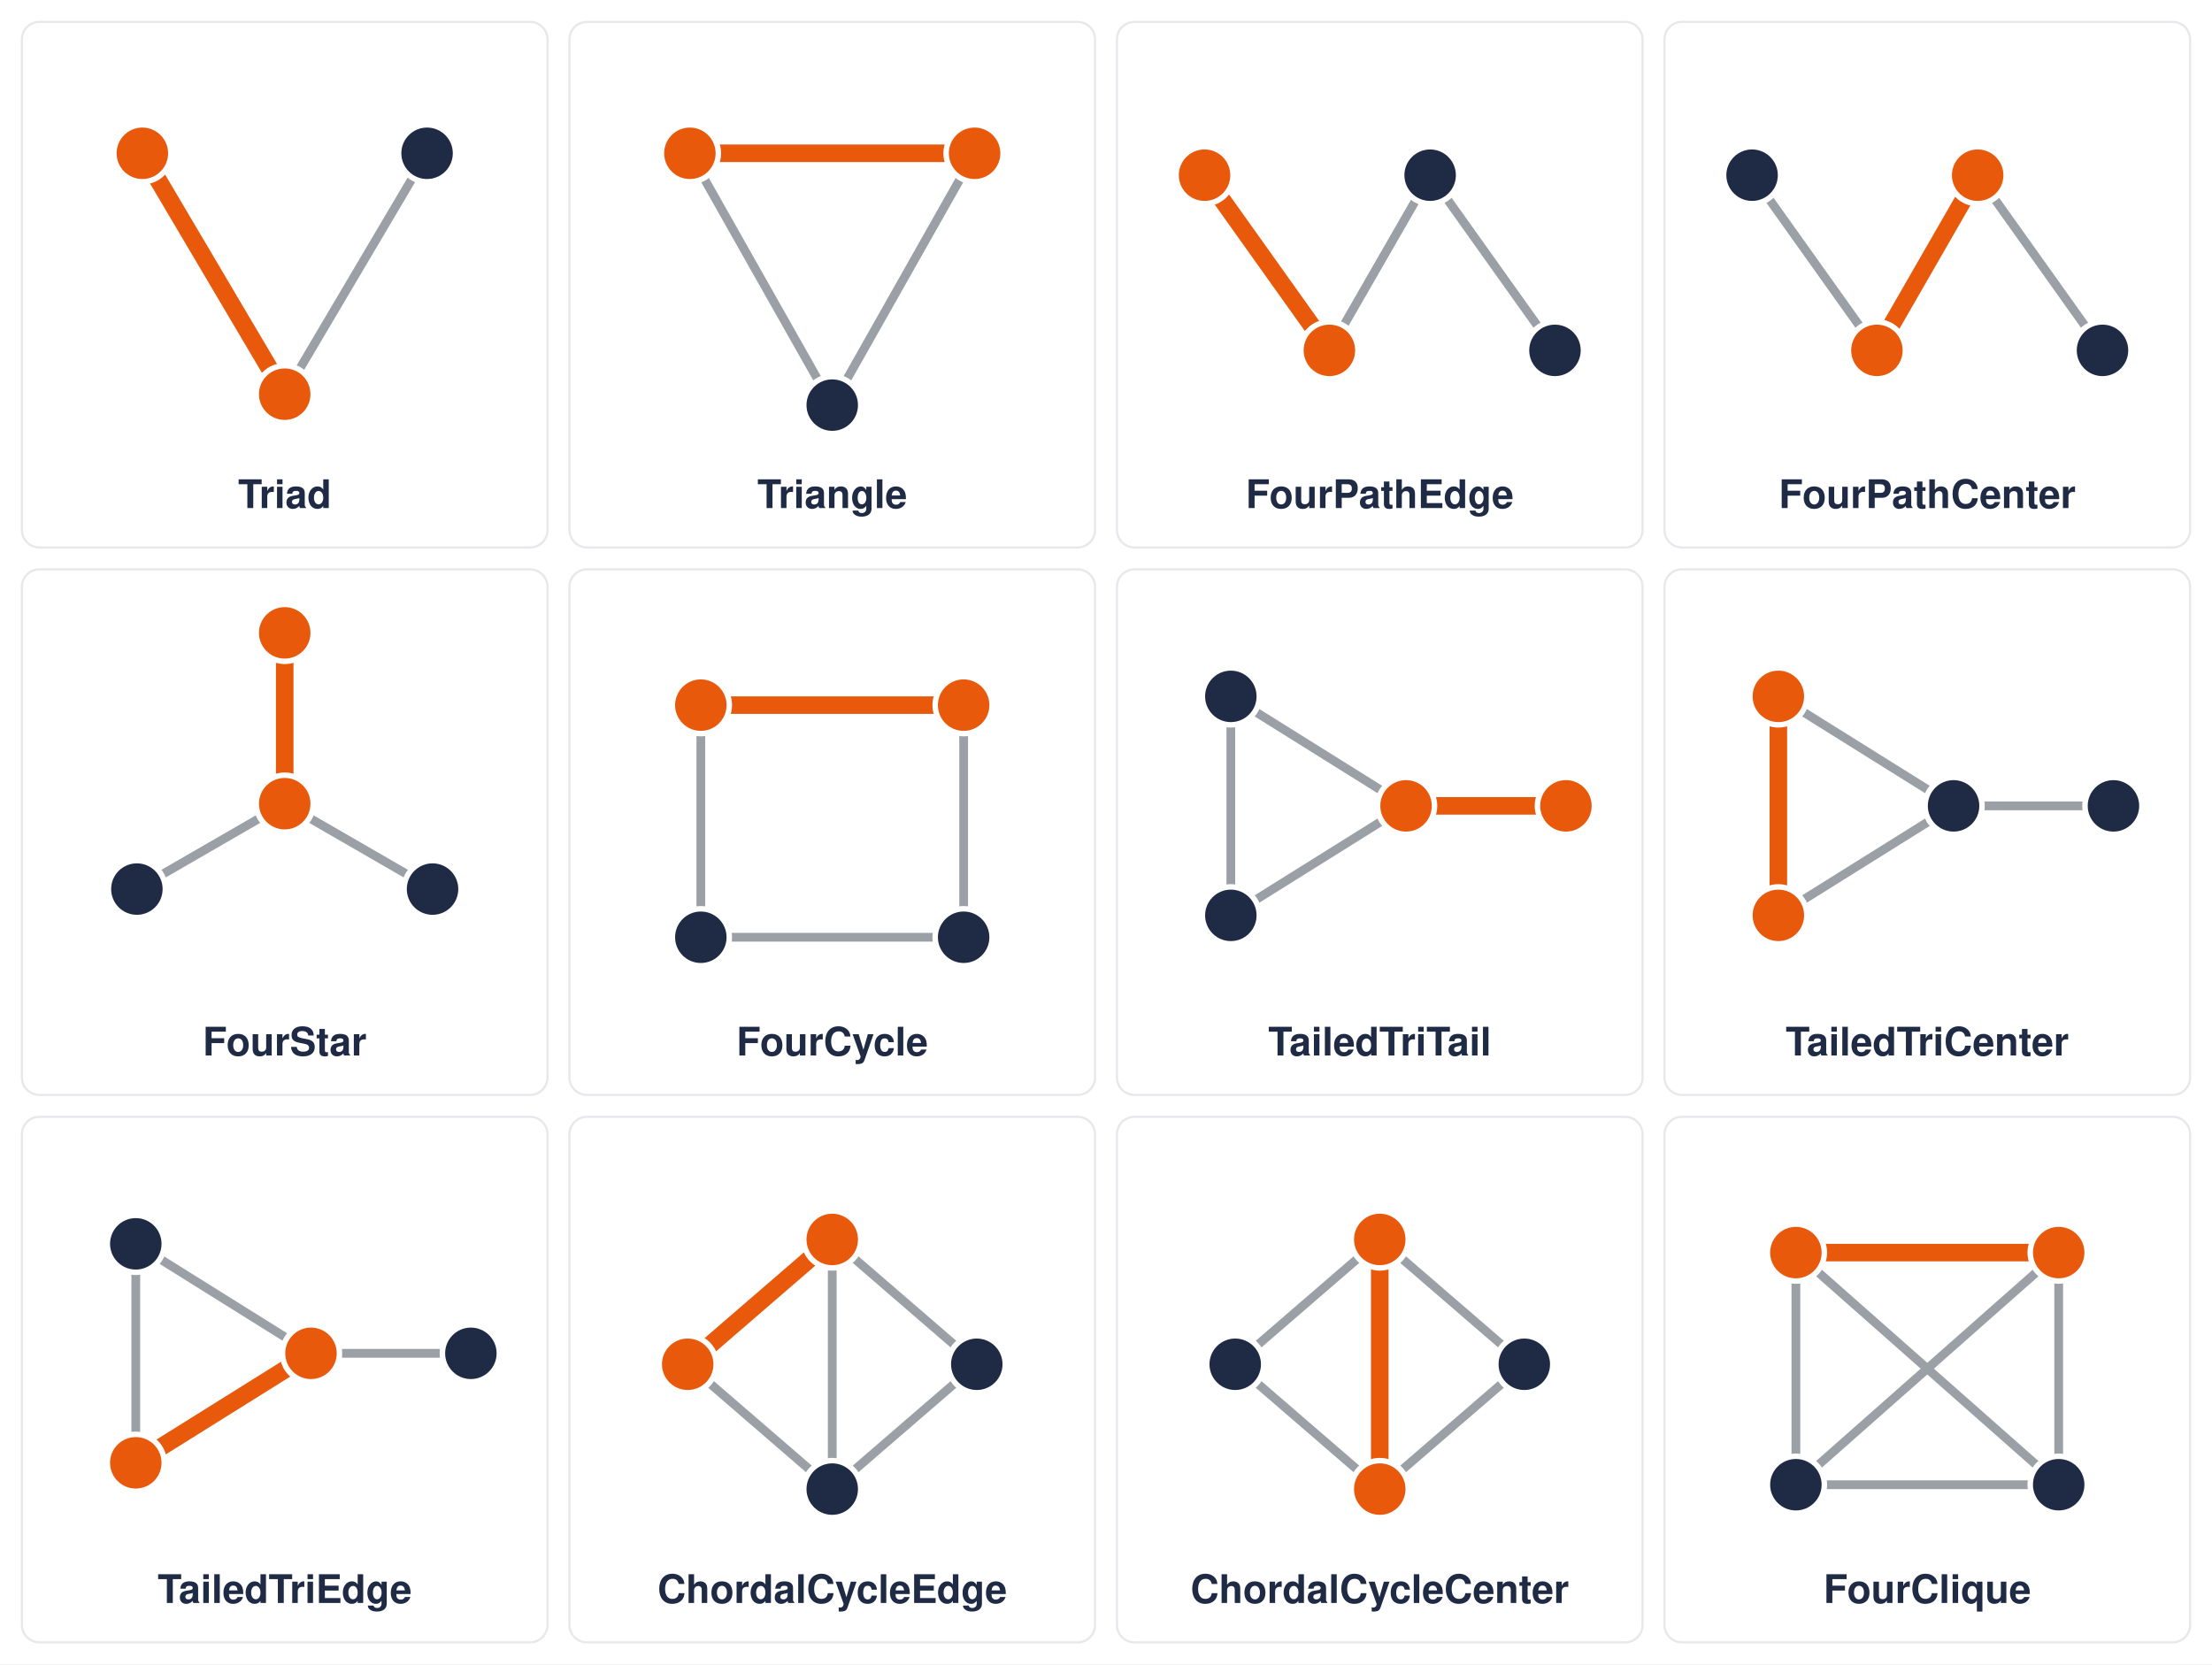
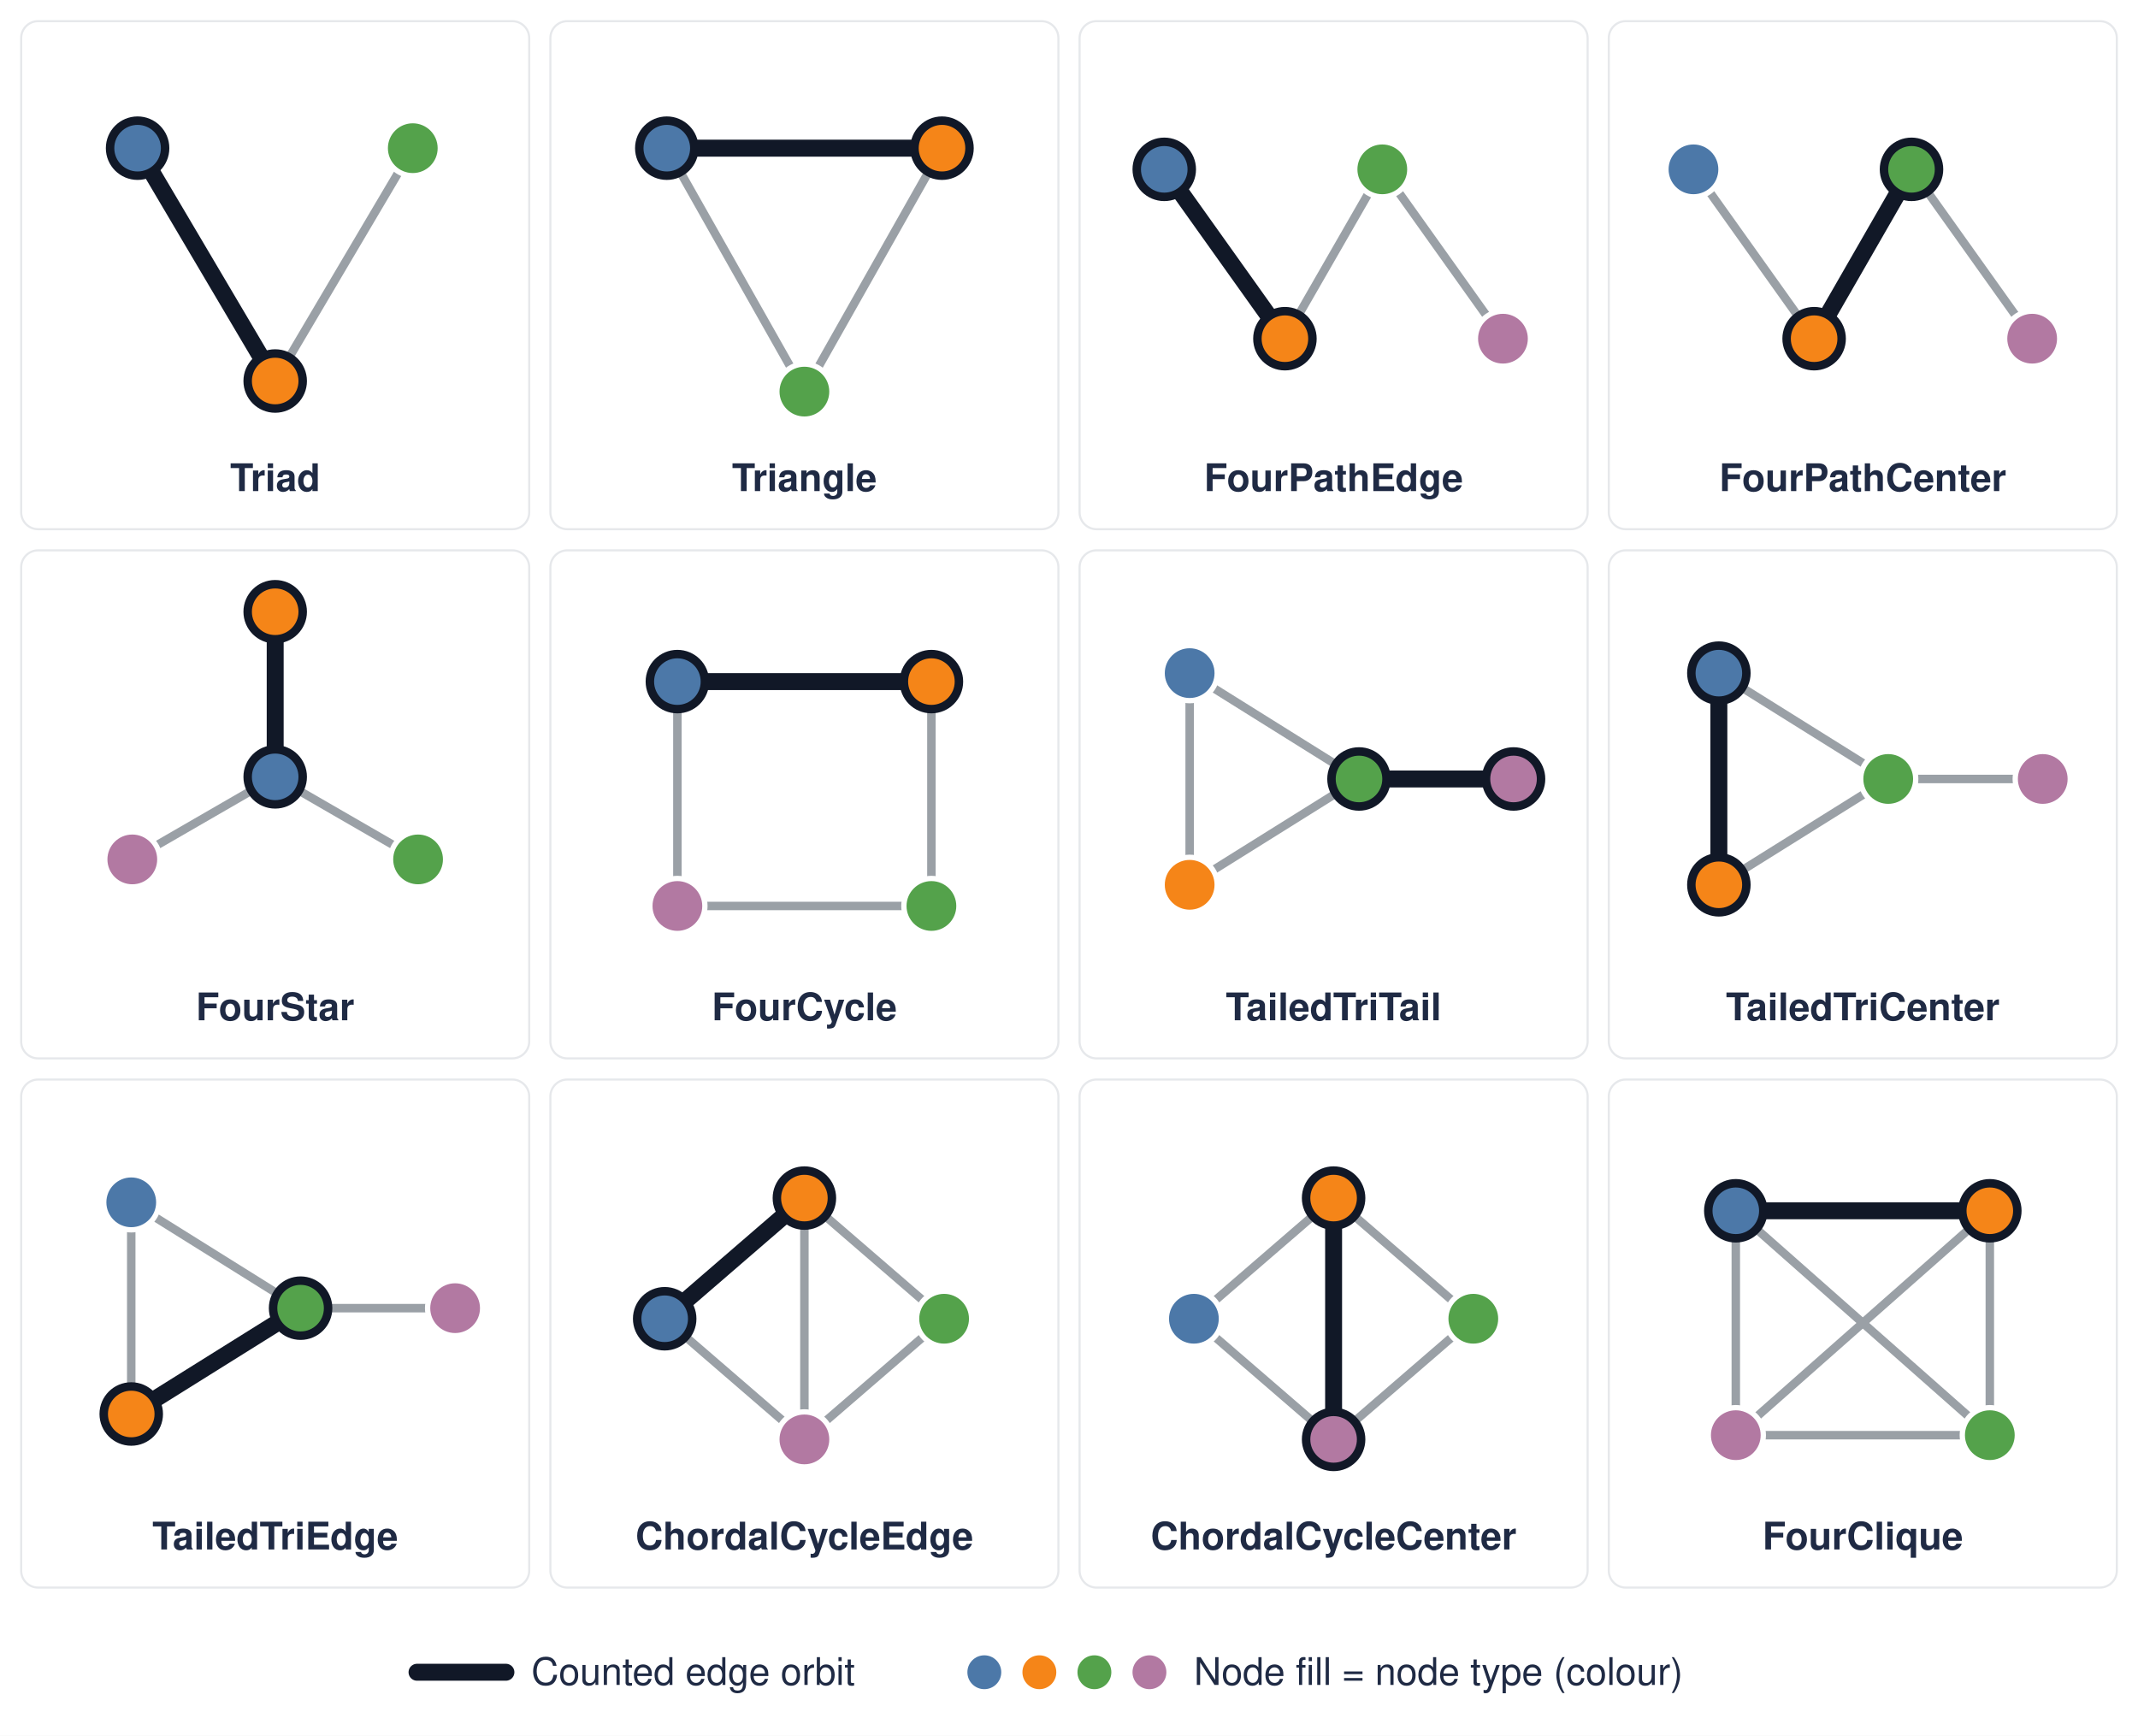
- <svg xmlns="http://www.w3.org/2000/svg" viewBox="0 0 1010 760" width="1010" height="760" role="img" aria-label="The twelve heterogeneous-graphlet edge orbits">
-   <rect width="1010" height="760" fill="#ffffff" />
+ <svg xmlns="http://www.w3.org/2000/svg" viewBox="0 0 1010 820" width="1010" height="820" role="img" aria-label="The twelve heterogeneous-graphlet edge orbits">
+   <rect width="1010" height="820" fill="#ffffff" />
  <rect x="10" y="10" width="240" height="240" fill="#ffffff" stroke="#e6e8eb" stroke-width="1" rx="8" />
  <line x1="130.0" y1="180.0" x2="195.0" y2="70.0" stroke="#9aa0a6" stroke-width="4" stroke-linecap="round" />
-   <line x1="65.0" y1="70.0" x2="130.0" y2="180.0" stroke="#e8590c" stroke-width="8" stroke-linecap="round" />
-   <circle cx="65.0" cy="70.0" r="13" fill="#e8590c" stroke="#ffffff" stroke-width="2.5" />
-   <circle cx="130.0" cy="180.0" r="13" fill="#e8590c" stroke="#ffffff" stroke-width="2.5" />
-   <circle cx="195.0" cy="70.0" r="13" fill="#1f2a44" stroke="#ffffff" stroke-width="2.5" />
+   <line x1="65.0" y1="70.0" x2="130.0" y2="180.0" stroke="#111827" stroke-width="8" stroke-linecap="round" />
+   <circle cx="65.0" cy="70.0" r="13" fill="#4c78a8" stroke="#111827" stroke-width="4" />
+   <circle cx="130.0" cy="180.0" r="13" fill="#f58518" stroke="#111827" stroke-width="4" />
+   <circle cx="195.0" cy="70.0" r="13" fill="#54a24b" stroke="#ffffff" stroke-width="2.5" />
  <text x="130.0" y="232" text-anchor="middle" font-family="Segoe UI, Helvetica, Arial, sans-serif" font-size="18" font-weight="600" fill="#1f2a44">Triad</text>
  <rect x="260" y="10" width="240" height="240" fill="#ffffff" stroke="#e6e8eb" stroke-width="1" rx="8" />
  <line x1="445.0" y1="70.0" x2="380.0" y2="185.0" stroke="#9aa0a6" stroke-width="4" stroke-linecap="round" />
  <line x1="315.0" y1="70.0" x2="380.0" y2="185.0" stroke="#9aa0a6" stroke-width="4" stroke-linecap="round" />
-   <line x1="315.0" y1="70.0" x2="445.0" y2="70.0" stroke="#e8590c" stroke-width="8" stroke-linecap="round" />
-   <circle cx="315.0" cy="70.0" r="13" fill="#e8590c" stroke="#ffffff" stroke-width="2.5" />
-   <circle cx="445.0" cy="70.0" r="13" fill="#e8590c" stroke="#ffffff" stroke-width="2.5" />
-   <circle cx="380.0" cy="185.0" r="13" fill="#1f2a44" stroke="#ffffff" stroke-width="2.5" />
+   <line x1="315.0" y1="70.0" x2="445.0" y2="70.0" stroke="#111827" stroke-width="8" stroke-linecap="round" />
+   <circle cx="315.0" cy="70.0" r="13" fill="#4c78a8" stroke="#111827" stroke-width="4" />
+   <circle cx="445.0" cy="70.0" r="13" fill="#f58518" stroke="#111827" stroke-width="4" />
+   <circle cx="380.0" cy="185.0" r="13" fill="#54a24b" stroke="#ffffff" stroke-width="2.5" />
  <text x="380.0" y="232" text-anchor="middle" font-family="Segoe UI, Helvetica, Arial, sans-serif" font-size="18" font-weight="600" fill="#1f2a44">Triangle</text>
  <rect x="510" y="10" width="240" height="240" fill="#ffffff" stroke="#e6e8eb" stroke-width="1" rx="8" />
  <line x1="607.0" y1="160.0" x2="653.0" y2="80.0" stroke="#9aa0a6" stroke-width="4" stroke-linecap="round" />
  <line x1="653.0" y1="80.0" x2="710.0" y2="160.0" stroke="#9aa0a6" stroke-width="4" stroke-linecap="round" />
-   <line x1="550.0" y1="80.0" x2="607.0" y2="160.0" stroke="#e8590c" stroke-width="8" stroke-linecap="round" />
-   <circle cx="550.0" cy="80.0" r="13" fill="#e8590c" stroke="#ffffff" stroke-width="2.5" />
-   <circle cx="607.0" cy="160.0" r="13" fill="#e8590c" stroke="#ffffff" stroke-width="2.5" />
-   <circle cx="653.0" cy="80.0" r="13" fill="#1f2a44" stroke="#ffffff" stroke-width="2.5" />
-   <circle cx="710.0" cy="160.0" r="13" fill="#1f2a44" stroke="#ffffff" stroke-width="2.5" />
+   <line x1="550.0" y1="80.0" x2="607.0" y2="160.0" stroke="#111827" stroke-width="8" stroke-linecap="round" />
+   <circle cx="550.0" cy="80.0" r="13" fill="#4c78a8" stroke="#111827" stroke-width="4" />
+   <circle cx="607.0" cy="160.0" r="13" fill="#f58518" stroke="#111827" stroke-width="4" />
+   <circle cx="653.0" cy="80.0" r="13" fill="#54a24b" stroke="#ffffff" stroke-width="2.5" />
+   <circle cx="710.0" cy="160.0" r="13" fill="#b279a2" stroke="#ffffff" stroke-width="2.5" />
  <text x="630.0" y="232" text-anchor="middle" font-family="Segoe UI, Helvetica, Arial, sans-serif" font-size="18" font-weight="600" fill="#1f2a44">FourPathEdge</text>
  <rect x="760" y="10" width="240" height="240" fill="#ffffff" stroke="#e6e8eb" stroke-width="1" rx="8" />
  <line x1="800.0" y1="80.0" x2="857.0" y2="160.0" stroke="#9aa0a6" stroke-width="4" stroke-linecap="round" />
  <line x1="903.0" y1="80.0" x2="960.0" y2="160.0" stroke="#9aa0a6" stroke-width="4" stroke-linecap="round" />
-   <line x1="857.0" y1="160.0" x2="903.0" y2="80.0" stroke="#e8590c" stroke-width="8" stroke-linecap="round" />
-   <circle cx="800.0" cy="80.0" r="13" fill="#1f2a44" stroke="#ffffff" stroke-width="2.5" />
-   <circle cx="857.0" cy="160.0" r="13" fill="#e8590c" stroke="#ffffff" stroke-width="2.5" />
-   <circle cx="903.0" cy="80.0" r="13" fill="#e8590c" stroke="#ffffff" stroke-width="2.5" />
-   <circle cx="960.0" cy="160.0" r="13" fill="#1f2a44" stroke="#ffffff" stroke-width="2.5" />
+   <line x1="857.0" y1="160.0" x2="903.0" y2="80.0" stroke="#111827" stroke-width="8" stroke-linecap="round" />
+   <circle cx="800.0" cy="80.0" r="13" fill="#4c78a8" stroke="#ffffff" stroke-width="2.5" />
+   <circle cx="857.0" cy="160.0" r="13" fill="#f58518" stroke="#111827" stroke-width="4" />
+   <circle cx="903.0" cy="80.0" r="13" fill="#54a24b" stroke="#111827" stroke-width="4" />
+   <circle cx="960.0" cy="160.0" r="13" fill="#b279a2" stroke="#ffffff" stroke-width="2.5" />
  <text x="880.0" y="232" text-anchor="middle" font-family="Segoe UI, Helvetica, Arial, sans-serif" font-size="18" font-weight="600" fill="#1f2a44">FourPathCenter</text>
  <rect x="10" y="260" width="240" height="240" fill="#ffffff" stroke="#e6e8eb" stroke-width="1" rx="8" />
  <line x1="130.0" y1="367.0" x2="197.5" y2="406.0" stroke="#9aa0a6" stroke-width="4" stroke-linecap="round" />
  <line x1="130.0" y1="367.0" x2="62.5" y2="406.0" stroke="#9aa0a6" stroke-width="4" stroke-linecap="round" />
-   <line x1="130.0" y1="367.0" x2="130.0" y2="289.0" stroke="#e8590c" stroke-width="8" stroke-linecap="round" />
-   <circle cx="130.0" cy="367.0" r="13" fill="#e8590c" stroke="#ffffff" stroke-width="2.5" />
-   <circle cx="130.0" cy="289.0" r="13" fill="#e8590c" stroke="#ffffff" stroke-width="2.5" />
-   <circle cx="197.5" cy="406.0" r="13" fill="#1f2a44" stroke="#ffffff" stroke-width="2.5" />
-   <circle cx="62.5" cy="406.0" r="13" fill="#1f2a44" stroke="#ffffff" stroke-width="2.5" />
+   <line x1="130.0" y1="367.0" x2="130.0" y2="289.0" stroke="#111827" stroke-width="8" stroke-linecap="round" />
+   <circle cx="130.0" cy="367.0" r="13" fill="#4c78a8" stroke="#111827" stroke-width="4" />
+   <circle cx="130.0" cy="289.0" r="13" fill="#f58518" stroke="#111827" stroke-width="4" />
+   <circle cx="197.5" cy="406.0" r="13" fill="#54a24b" stroke="#ffffff" stroke-width="2.5" />
+   <circle cx="62.5" cy="406.0" r="13" fill="#b279a2" stroke="#ffffff" stroke-width="2.5" />
  <text x="130.0" y="482" text-anchor="middle" font-family="Segoe UI, Helvetica, Arial, sans-serif" font-size="18" font-weight="600" fill="#1f2a44">FourStar</text>
  <rect x="260" y="260" width="240" height="240" fill="#ffffff" stroke="#e6e8eb" stroke-width="1" rx="8" />
  <line x1="440.0" y1="322.0" x2="440.0" y2="428.0" stroke="#9aa0a6" stroke-width="4" stroke-linecap="round" />
  <line x1="440.0" y1="428.0" x2="320.0" y2="428.0" stroke="#9aa0a6" stroke-width="4" stroke-linecap="round" />
  <line x1="320.0" y1="428.0" x2="320.0" y2="322.0" stroke="#9aa0a6" stroke-width="4" stroke-linecap="round" />
-   <line x1="320.0" y1="322.0" x2="440.0" y2="322.0" stroke="#e8590c" stroke-width="8" stroke-linecap="round" />
-   <circle cx="320.0" cy="322.0" r="13" fill="#e8590c" stroke="#ffffff" stroke-width="2.5" />
-   <circle cx="440.0" cy="322.0" r="13" fill="#e8590c" stroke="#ffffff" stroke-width="2.5" />
-   <circle cx="440.0" cy="428.0" r="13" fill="#1f2a44" stroke="#ffffff" stroke-width="2.5" />
-   <circle cx="320.0" cy="428.0" r="13" fill="#1f2a44" stroke="#ffffff" stroke-width="2.5" />
+   <line x1="320.0" y1="322.0" x2="440.0" y2="322.0" stroke="#111827" stroke-width="8" stroke-linecap="round" />
+   <circle cx="320.0" cy="322.0" r="13" fill="#4c78a8" stroke="#111827" stroke-width="4" />
+   <circle cx="440.0" cy="322.0" r="13" fill="#f58518" stroke="#111827" stroke-width="4" />
+   <circle cx="440.0" cy="428.0" r="13" fill="#54a24b" stroke="#ffffff" stroke-width="2.5" />
+   <circle cx="320.0" cy="428.0" r="13" fill="#b279a2" stroke="#ffffff" stroke-width="2.5" />
  <text x="380.0" y="482" text-anchor="middle" font-family="Segoe UI, Helvetica, Arial, sans-serif" font-size="18" font-weight="600" fill="#1f2a44">FourCycle</text>
  <rect x="510" y="260" width="240" height="240" fill="#ffffff" stroke="#e6e8eb" stroke-width="1" rx="8" />
  <line x1="562.0" y1="318.0" x2="562.0" y2="418.0" stroke="#9aa0a6" stroke-width="4" stroke-linecap="round" />
  <line x1="562.0" y1="418.0" x2="642.0" y2="368.0" stroke="#9aa0a6" stroke-width="4" stroke-linecap="round" />
  <line x1="562.0" y1="318.0" x2="642.0" y2="368.0" stroke="#9aa0a6" stroke-width="4" stroke-linecap="round" />
-   <line x1="642.0" y1="368.0" x2="715.0" y2="368.0" stroke="#e8590c" stroke-width="8" stroke-linecap="round" />
-   <circle cx="562.0" cy="318.0" r="13" fill="#1f2a44" stroke="#ffffff" stroke-width="2.5" />
-   <circle cx="562.0" cy="418.0" r="13" fill="#1f2a44" stroke="#ffffff" stroke-width="2.5" />
-   <circle cx="642.0" cy="368.0" r="13" fill="#e8590c" stroke="#ffffff" stroke-width="2.5" />
-   <circle cx="715.0" cy="368.0" r="13" fill="#e8590c" stroke="#ffffff" stroke-width="2.5" />
+   <line x1="642.0" y1="368.0" x2="715.0" y2="368.0" stroke="#111827" stroke-width="8" stroke-linecap="round" />
+   <circle cx="562.0" cy="318.0" r="13" fill="#4c78a8" stroke="#ffffff" stroke-width="2.5" />
+   <circle cx="562.0" cy="418.0" r="13" fill="#f58518" stroke="#ffffff" stroke-width="2.5" />
+   <circle cx="642.0" cy="368.0" r="13" fill="#54a24b" stroke="#111827" stroke-width="4" />
+   <circle cx="715.0" cy="368.0" r="13" fill="#b279a2" stroke="#111827" stroke-width="4" />
  <text x="630.0" y="482" text-anchor="middle" font-family="Segoe UI, Helvetica, Arial, sans-serif" font-size="18" font-weight="600" fill="#1f2a44">TailedTriTail</text>
  <rect x="760" y="260" width="240" height="240" fill="#ffffff" stroke="#e6e8eb" stroke-width="1" rx="8" />
  <line x1="812.0" y1="418.0" x2="892.0" y2="368.0" stroke="#9aa0a6" stroke-width="4" stroke-linecap="round" />
  <line x1="812.0" y1="318.0" x2="892.0" y2="368.0" stroke="#9aa0a6" stroke-width="4" stroke-linecap="round" />
  <line x1="892.0" y1="368.0" x2="965.0" y2="368.0" stroke="#9aa0a6" stroke-width="4" stroke-linecap="round" />
-   <line x1="812.0" y1="318.0" x2="812.0" y2="418.0" stroke="#e8590c" stroke-width="8" stroke-linecap="round" />
-   <circle cx="812.0" cy="318.0" r="13" fill="#e8590c" stroke="#ffffff" stroke-width="2.5" />
-   <circle cx="812.0" cy="418.0" r="13" fill="#e8590c" stroke="#ffffff" stroke-width="2.5" />
-   <circle cx="892.0" cy="368.0" r="13" fill="#1f2a44" stroke="#ffffff" stroke-width="2.5" />
-   <circle cx="965.0" cy="368.0" r="13" fill="#1f2a44" stroke="#ffffff" stroke-width="2.5" />
+   <line x1="812.0" y1="318.0" x2="812.0" y2="418.0" stroke="#111827" stroke-width="8" stroke-linecap="round" />
+   <circle cx="812.0" cy="318.0" r="13" fill="#4c78a8" stroke="#111827" stroke-width="4" />
+   <circle cx="812.0" cy="418.0" r="13" fill="#f58518" stroke="#111827" stroke-width="4" />
+   <circle cx="892.0" cy="368.0" r="13" fill="#54a24b" stroke="#ffffff" stroke-width="2.5" />
+   <circle cx="965.0" cy="368.0" r="13" fill="#b279a2" stroke="#ffffff" stroke-width="2.5" />
  <text x="880.0" y="482" text-anchor="middle" font-family="Segoe UI, Helvetica, Arial, sans-serif" font-size="18" font-weight="600" fill="#1f2a44">TailedTriCenter</text>
  <rect x="10" y="510" width="240" height="240" fill="#ffffff" stroke="#e6e8eb" stroke-width="1" rx="8" />
  <line x1="62.0" y1="568.0" x2="62.0" y2="668.0" stroke="#9aa0a6" stroke-width="4" stroke-linecap="round" />
  <line x1="62.0" y1="568.0" x2="142.0" y2="618.0" stroke="#9aa0a6" stroke-width="4" stroke-linecap="round" />
  <line x1="142.0" y1="618.0" x2="215.0" y2="618.0" stroke="#9aa0a6" stroke-width="4" stroke-linecap="round" />
-   <line x1="62.0" y1="668.0" x2="142.0" y2="618.0" stroke="#e8590c" stroke-width="8" stroke-linecap="round" />
-   <circle cx="62.0" cy="568.0" r="13" fill="#1f2a44" stroke="#ffffff" stroke-width="2.5" />
-   <circle cx="62.0" cy="668.0" r="13" fill="#e8590c" stroke="#ffffff" stroke-width="2.5" />
-   <circle cx="142.0" cy="618.0" r="13" fill="#e8590c" stroke="#ffffff" stroke-width="2.5" />
-   <circle cx="215.0" cy="618.0" r="13" fill="#1f2a44" stroke="#ffffff" stroke-width="2.5" />
+   <line x1="62.0" y1="668.0" x2="142.0" y2="618.0" stroke="#111827" stroke-width="8" stroke-linecap="round" />
+   <circle cx="62.0" cy="568.0" r="13" fill="#4c78a8" stroke="#ffffff" stroke-width="2.5" />
+   <circle cx="62.0" cy="668.0" r="13" fill="#f58518" stroke="#111827" stroke-width="4" />
+   <circle cx="142.0" cy="618.0" r="13" fill="#54a24b" stroke="#111827" stroke-width="4" />
+   <circle cx="215.0" cy="618.0" r="13" fill="#b279a2" stroke="#ffffff" stroke-width="2.5" />
  <text x="130.0" y="732" text-anchor="middle" font-family="Segoe UI, Helvetica, Arial, sans-serif" font-size="18" font-weight="600" fill="#1f2a44">TailedTriEdge</text>
  <rect x="260" y="510" width="240" height="240" fill="#ffffff" stroke="#e6e8eb" stroke-width="1" rx="8" />
  <line x1="380.0" y1="566.0" x2="446.0" y2="623.0" stroke="#9aa0a6" stroke-width="4" stroke-linecap="round" />
  <line x1="446.0" y1="623.0" x2="380.0" y2="680.0" stroke="#9aa0a6" stroke-width="4" stroke-linecap="round" />
  <line x1="380.0" y1="680.0" x2="314.0" y2="623.0" stroke="#9aa0a6" stroke-width="4" stroke-linecap="round" />
  <line x1="380.0" y1="566.0" x2="380.0" y2="680.0" stroke="#9aa0a6" stroke-width="4" stroke-linecap="round" />
-   <line x1="314.0" y1="623.0" x2="380.0" y2="566.0" stroke="#e8590c" stroke-width="8" stroke-linecap="round" />
-   <circle cx="314.0" cy="623.0" r="13" fill="#e8590c" stroke="#ffffff" stroke-width="2.5" />
-   <circle cx="380.0" cy="566.0" r="13" fill="#e8590c" stroke="#ffffff" stroke-width="2.5" />
-   <circle cx="446.0" cy="623.0" r="13" fill="#1f2a44" stroke="#ffffff" stroke-width="2.5" />
-   <circle cx="380.0" cy="680.0" r="13" fill="#1f2a44" stroke="#ffffff" stroke-width="2.5" />
+   <line x1="314.0" y1="623.0" x2="380.0" y2="566.0" stroke="#111827" stroke-width="8" stroke-linecap="round" />
+   <circle cx="314.0" cy="623.0" r="13" fill="#4c78a8" stroke="#111827" stroke-width="4" />
+   <circle cx="380.0" cy="566.0" r="13" fill="#f58518" stroke="#111827" stroke-width="4" />
+   <circle cx="446.0" cy="623.0" r="13" fill="#54a24b" stroke="#ffffff" stroke-width="2.5" />
+   <circle cx="380.0" cy="680.0" r="13" fill="#b279a2" stroke="#ffffff" stroke-width="2.5" />
  <text x="380.0" y="732" text-anchor="middle" font-family="Segoe UI, Helvetica, Arial, sans-serif" font-size="18" font-weight="600" fill="#1f2a44">ChordalCycleEdge</text>
  <rect x="510" y="510" width="240" height="240" fill="#ffffff" stroke="#e6e8eb" stroke-width="1" rx="8" />
  <line x1="564.0" y1="623.0" x2="630.0" y2="566.0" stroke="#9aa0a6" stroke-width="4" stroke-linecap="round" />
  <line x1="630.0" y1="566.0" x2="696.0" y2="623.0" stroke="#9aa0a6" stroke-width="4" stroke-linecap="round" />
  <line x1="696.0" y1="623.0" x2="630.0" y2="680.0" stroke="#9aa0a6" stroke-width="4" stroke-linecap="round" />
  <line x1="630.0" y1="680.0" x2="564.0" y2="623.0" stroke="#9aa0a6" stroke-width="4" stroke-linecap="round" />
-   <line x1="630.0" y1="566.0" x2="630.0" y2="680.0" stroke="#e8590c" stroke-width="8" stroke-linecap="round" />
-   <circle cx="564.0" cy="623.0" r="13" fill="#1f2a44" stroke="#ffffff" stroke-width="2.5" />
-   <circle cx="630.0" cy="566.0" r="13" fill="#e8590c" stroke="#ffffff" stroke-width="2.5" />
-   <circle cx="696.0" cy="623.0" r="13" fill="#1f2a44" stroke="#ffffff" stroke-width="2.5" />
-   <circle cx="630.0" cy="680.0" r="13" fill="#e8590c" stroke="#ffffff" stroke-width="2.5" />
+   <line x1="630.0" y1="566.0" x2="630.0" y2="680.0" stroke="#111827" stroke-width="8" stroke-linecap="round" />
+   <circle cx="564.0" cy="623.0" r="13" fill="#4c78a8" stroke="#ffffff" stroke-width="2.5" />
+   <circle cx="630.0" cy="566.0" r="13" fill="#f58518" stroke="#111827" stroke-width="4" />
+   <circle cx="696.0" cy="623.0" r="13" fill="#54a24b" stroke="#ffffff" stroke-width="2.5" />
+   <circle cx="630.0" cy="680.0" r="13" fill="#b279a2" stroke="#111827" stroke-width="4" />
  <text x="630.0" y="732" text-anchor="middle" font-family="Segoe UI, Helvetica, Arial, sans-serif" font-size="18" font-weight="600" fill="#1f2a44">ChordalCycleCenter</text>
  <rect x="760" y="510" width="240" height="240" fill="#ffffff" stroke="#e6e8eb" stroke-width="1" rx="8" />
  <line x1="820.0" y1="572.0" x2="940.0" y2="678.0" stroke="#9aa0a6" stroke-width="4" stroke-linecap="round" />
  <line x1="820.0" y1="572.0" x2="820.0" y2="678.0" stroke="#9aa0a6" stroke-width="4" stroke-linecap="round" />
  <line x1="940.0" y1="572.0" x2="940.0" y2="678.0" stroke="#9aa0a6" stroke-width="4" stroke-linecap="round" />
  <line x1="940.0" y1="572.0" x2="820.0" y2="678.0" stroke="#9aa0a6" stroke-width="4" stroke-linecap="round" />
  <line x1="940.0" y1="678.0" x2="820.0" y2="678.0" stroke="#9aa0a6" stroke-width="4" stroke-linecap="round" />
-   <line x1="820.0" y1="572.0" x2="940.0" y2="572.0" stroke="#e8590c" stroke-width="8" stroke-linecap="round" />
-   <circle cx="820.0" cy="572.0" r="13" fill="#e8590c" stroke="#ffffff" stroke-width="2.5" />
-   <circle cx="940.0" cy="572.0" r="13" fill="#e8590c" stroke="#ffffff" stroke-width="2.5" />
-   <circle cx="940.0" cy="678.0" r="13" fill="#1f2a44" stroke="#ffffff" stroke-width="2.5" />
-   <circle cx="820.0" cy="678.0" r="13" fill="#1f2a44" stroke="#ffffff" stroke-width="2.5" />
+   <line x1="820.0" y1="572.0" x2="940.0" y2="572.0" stroke="#111827" stroke-width="8" stroke-linecap="round" />
+   <circle cx="820.0" cy="572.0" r="13" fill="#4c78a8" stroke="#111827" stroke-width="4" />
+   <circle cx="940.0" cy="572.0" r="13" fill="#f58518" stroke="#111827" stroke-width="4" />
+   <circle cx="940.0" cy="678.0" r="13" fill="#54a24b" stroke="#ffffff" stroke-width="2.5" />
+   <circle cx="820.0" cy="678.0" r="13" fill="#b279a2" stroke="#ffffff" stroke-width="2.5" />
  <text x="880.0" y="732" text-anchor="middle" font-family="Segoe UI, Helvetica, Arial, sans-serif" font-size="18" font-weight="600" fill="#1f2a44">FourClique</text>
+   <line x1="197.0" y1="790.0" x2="239.0" y2="790.0" stroke="#111827" stroke-width="8" stroke-linecap="round" />
+   <text x="251.0" y="796.0" font-family="Segoe UI, Helvetica, Arial, sans-serif" font-size="18" fill="#1f2a44">Counted edge orbit</text>
+   <circle cx="465.0" cy="790.0" r="9" fill="#4c78a8" stroke="#ffffff" stroke-width="2" />
+   <circle cx="491.0" cy="790.0" r="9" fill="#f58518" stroke="#ffffff" stroke-width="2" />
+   <circle cx="517.0" cy="790.0" r="9" fill="#54a24b" stroke="#ffffff" stroke-width="2" />
+   <circle cx="543.0" cy="790.0" r="9" fill="#b279a2" stroke="#ffffff" stroke-width="2" />
+   <text x="564.0" y="796.0" font-family="Segoe UI, Helvetica, Arial, sans-serif" font-size="18" fill="#1f2a44">Node fill = node type (colour)</text>
</svg>
